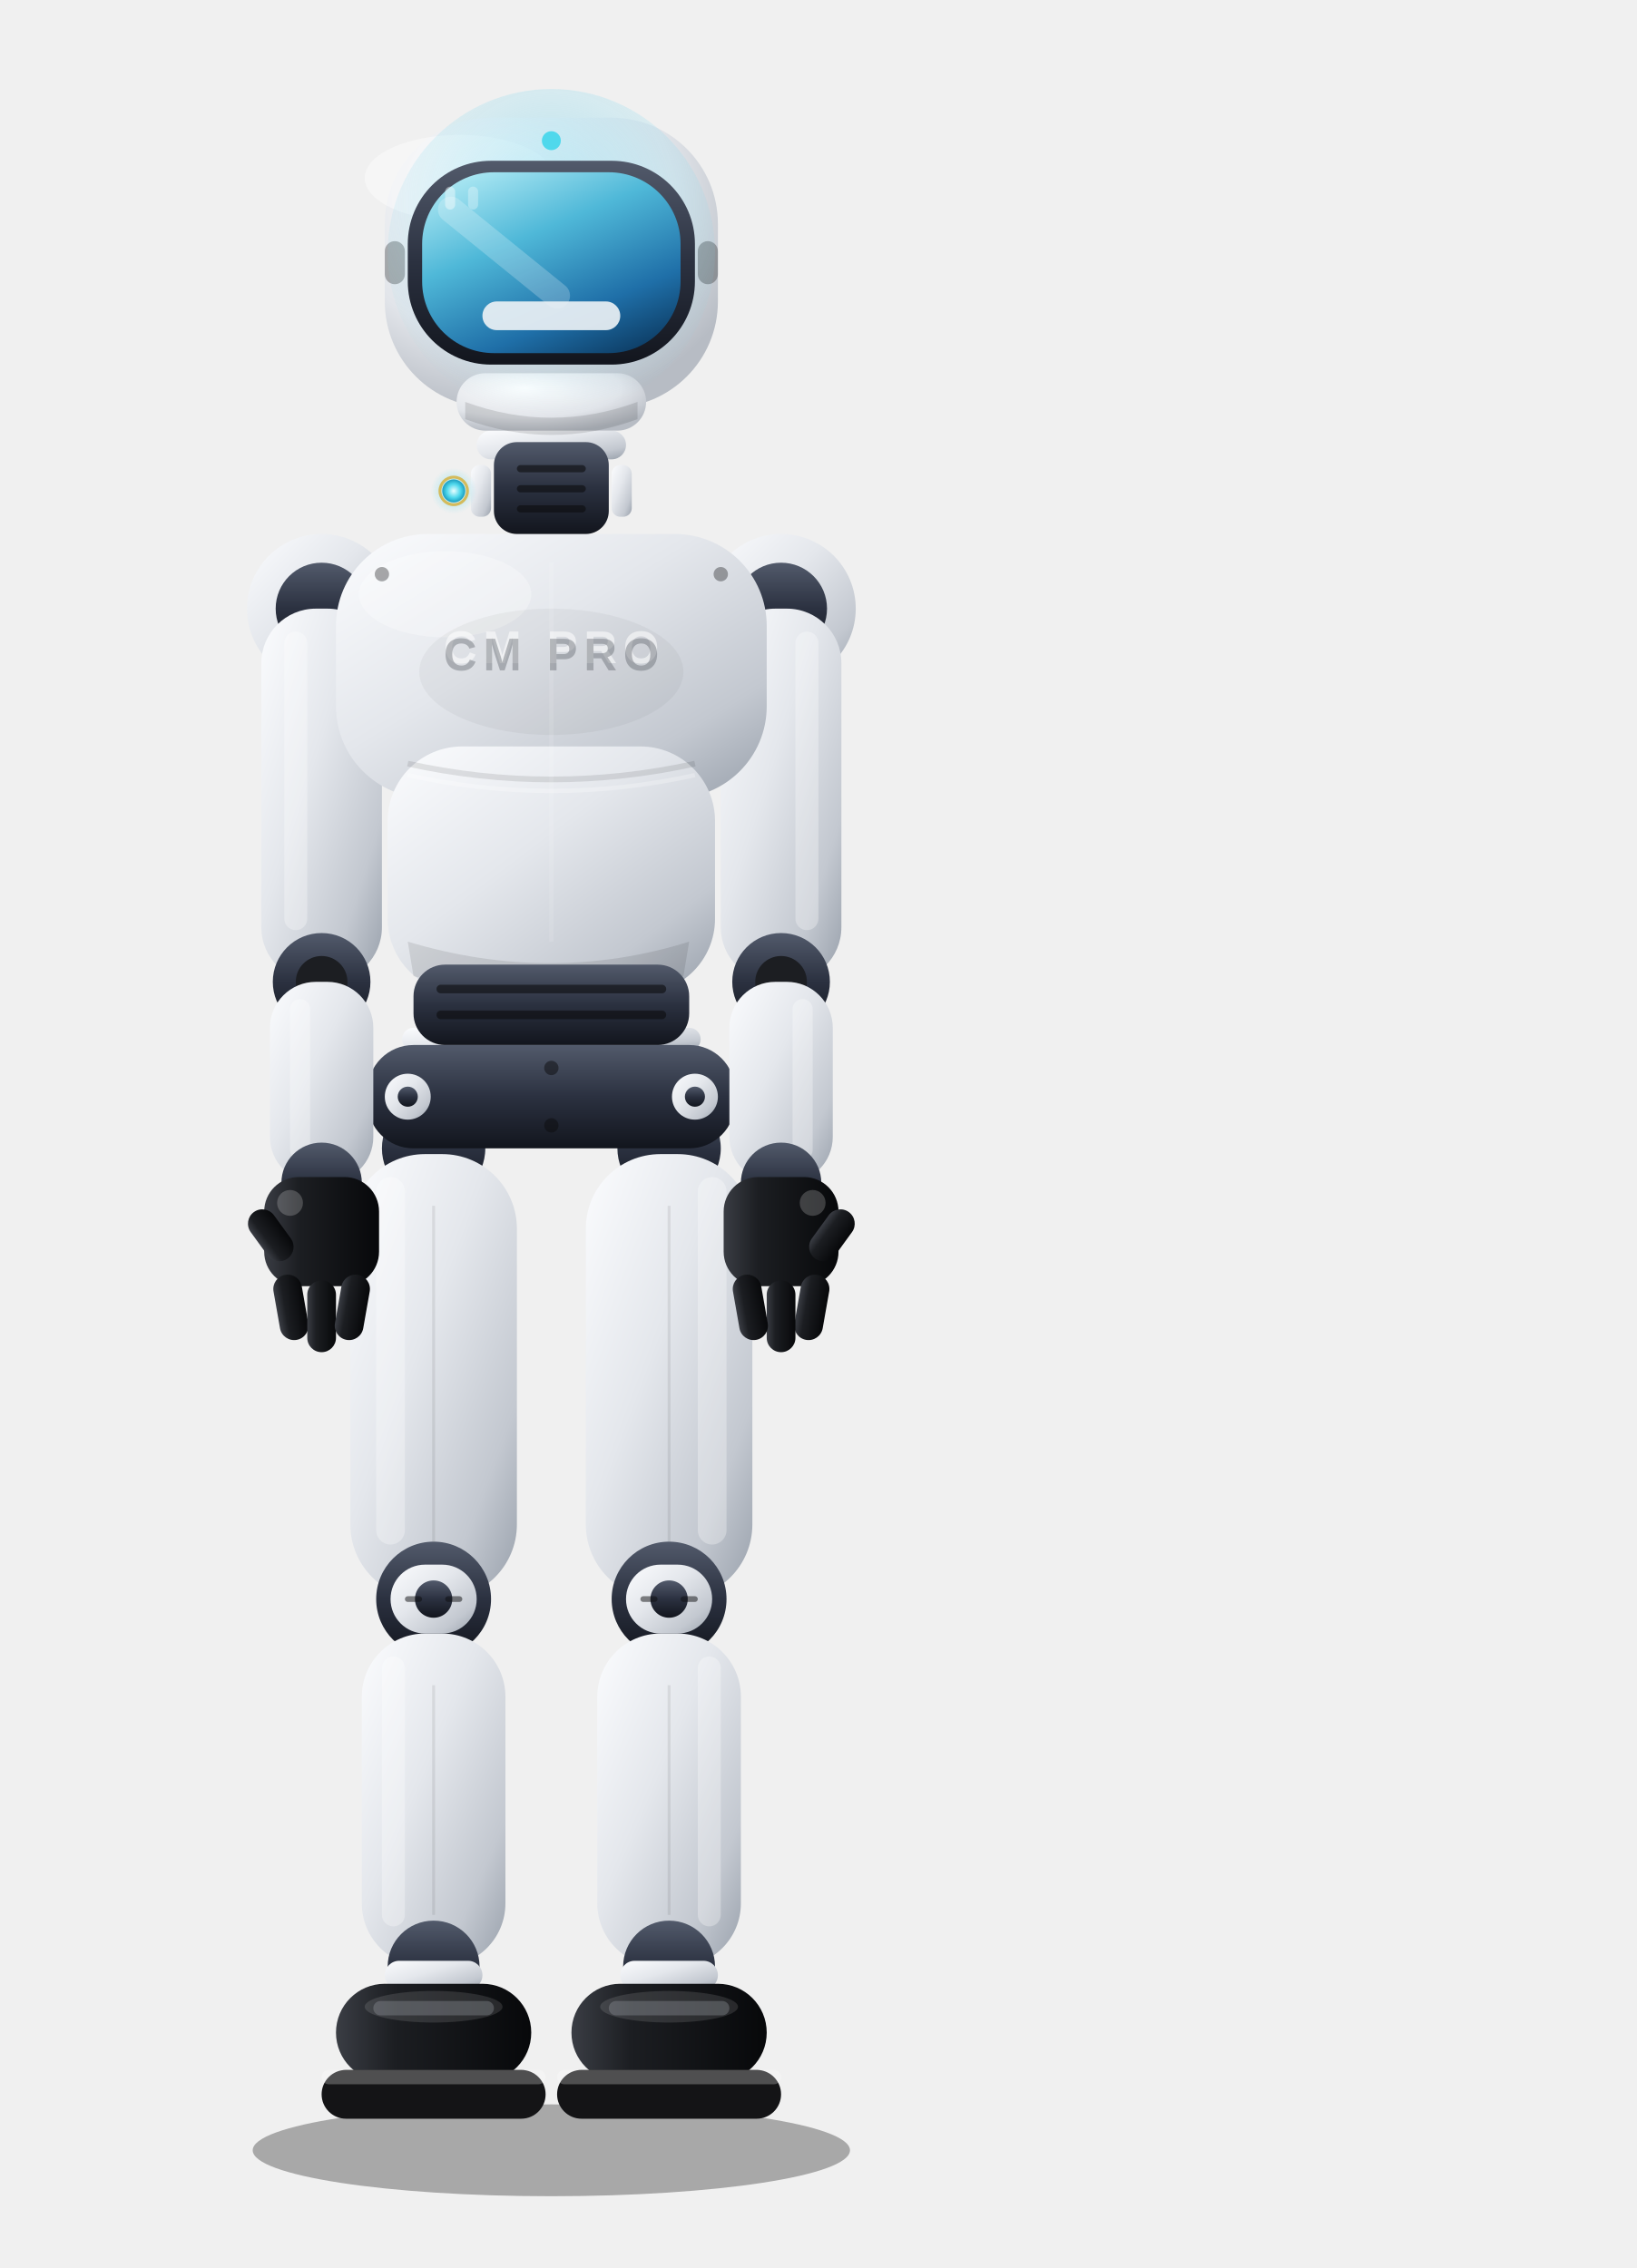
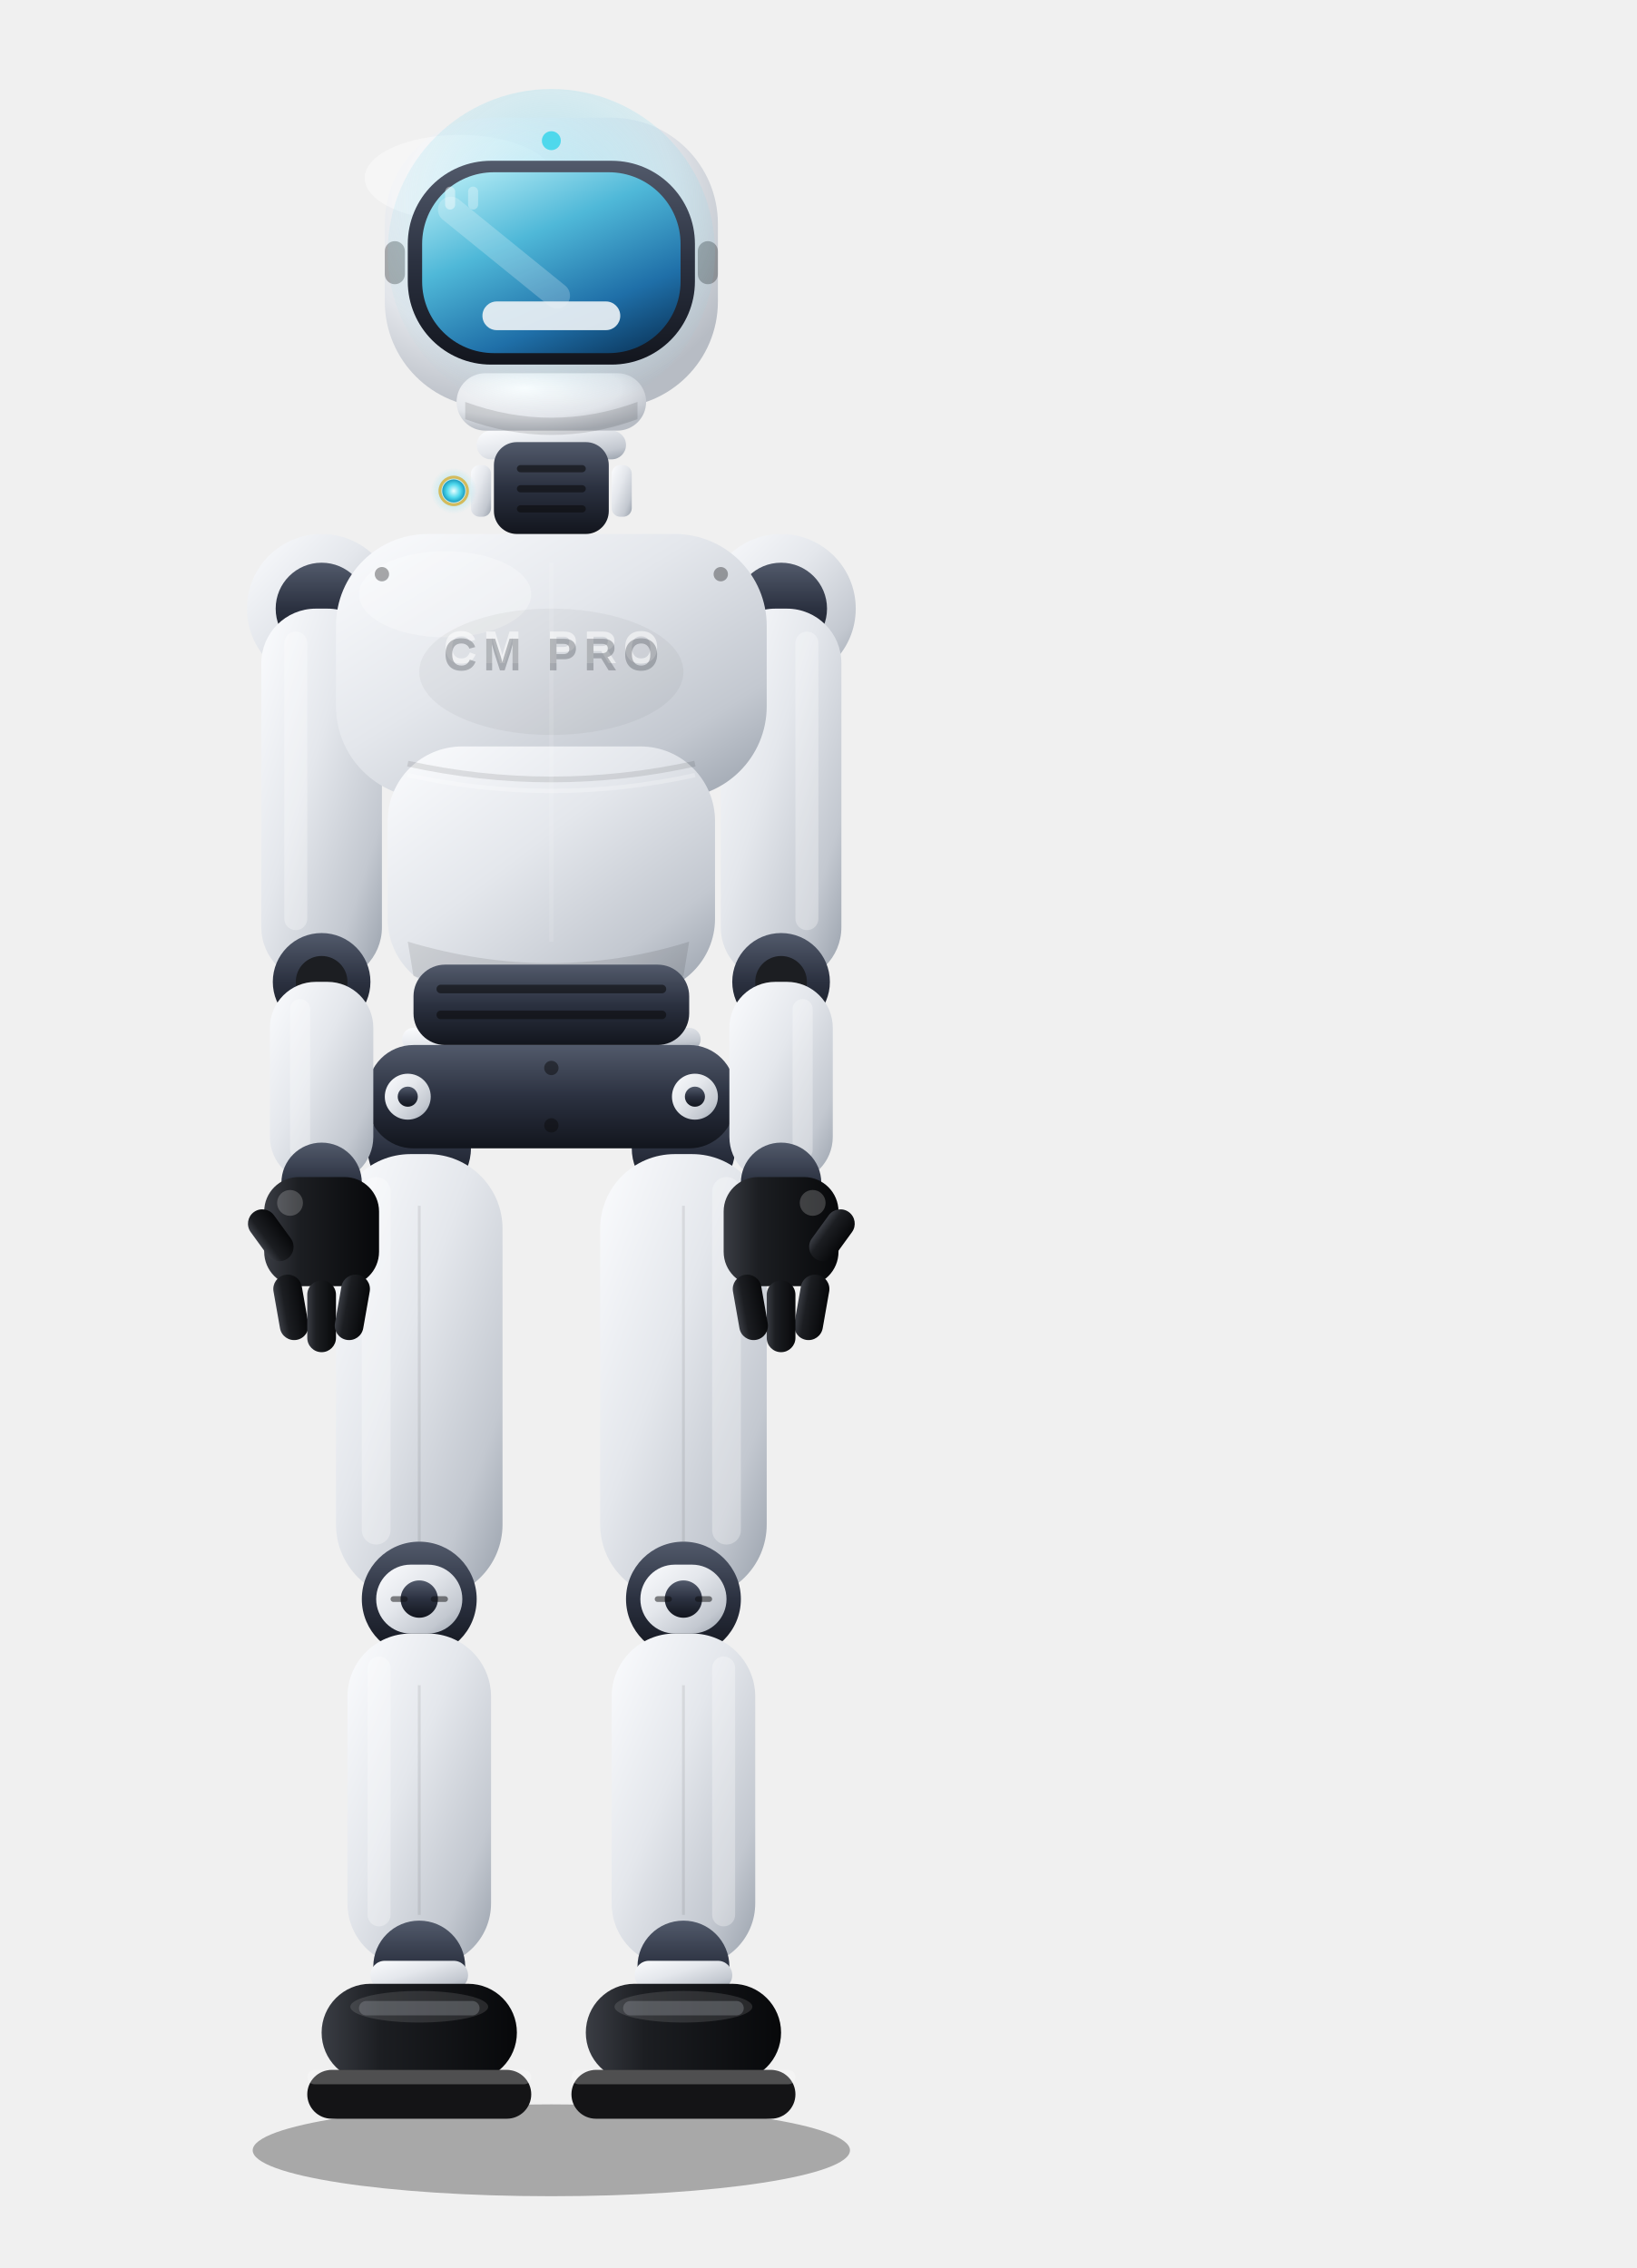
<svg xmlns="http://www.w3.org/2000/svg" viewBox="48 -12 570 790" width="100%" height="100%">
  <defs>
    <radialGradient id="headShellGrad" cx="36%" cy="26%" r="78%">
      <stop offset="0%" stop-color="#ffffff" />
      <stop offset="65%" stop-color="#e2e5ea" />
      <stop offset="100%" stop-color="#b7bcc4" />
    </radialGradient>
    <linearGradient id="bodyGrad" x1="0%" y1="0%" x2="100%" y2="100%">
      <stop offset="0%" stop-color="#fbfcfe" />
      <stop offset="42%" stop-color="#e4e7ec" />
      <stop offset="78%" stop-color="#c3c8d0" />
      <stop offset="100%" stop-color="#98a0ab" />
    </linearGradient>
    <linearGradient id="jointGrad" x1="0%" y1="0%" x2="0%" y2="100%">
      <stop offset="0%" stop-color="#525a6b" />
      <stop offset="50%" stop-color="#2b3140" />
      <stop offset="100%" stop-color="#12151d" />
    </linearGradient>
    <linearGradient id="visorGrad" x1="20%" y1="0%" x2="80%" y2="100%">
      <stop offset="0%" stop-color="#a9e6f2" />
      <stop offset="35%" stop-color="#4fb8d8" />
      <stop offset="75%" stop-color="#1f6fa8" />
      <stop offset="100%" stop-color="#0e3f68" />
    </linearGradient>
    <radialGradient id="visorHalo" cx="50%" cy="35%" r="65%">
      <stop offset="0%" stop-color="#7fd8ef" stop-opacity="0.5" />
      <stop offset="70%" stop-color="#7fd8ef" stop-opacity="0.15" />
      <stop offset="100%" stop-color="#7fd8ef" stop-opacity="0" />
    </radialGradient>
    <linearGradient id="blackLimbs" x1="0%" y1="0%" x2="100%" y2="0%">
      <stop offset="0%" stop-color="#3a3d44" />
      <stop offset="30%" stop-color="#1c1e22" />
      <stop offset="100%" stop-color="#07080a" />
    </linearGradient>
    <radialGradient id="statusCore" cx="50%" cy="50%" r="50%">
      <stop offset="0%" stop-color="#eafeff" />
      <stop offset="60%" stop-color="#4fd8ec" />
      <stop offset="100%" stop-color="#1c9cbf" />
    </radialGradient>
    <radialGradient id="statusGlow" cx="50%" cy="50%" r="50%">
      <stop offset="0%" stop-color="#4fd8ec" stop-opacity="0.55" />
      <stop offset="60%" stop-color="#4fd8ec" stop-opacity="0.2" />
      <stop offset="100%" stop-color="#4fd8ec" stop-opacity="0" />
    </radialGradient>
  </defs>
  <g id="cm-pro-robot">
    <g id="shadow">
      <ellipse id="shadow-ellipse" cx="240" cy="737" rx="104" ry="16" fill="#000000" opacity="0.3" />
    </g>
    <g id="body">
-       <g id="left-leg" transform="translate(-8, 0)">
+       <g id="left-leg" transform="translate(-13, 0)">
        <circle id="left-hip-joint" cx="207" cy="388" r="18" fill="url(#jointGrad)" />
        <rect id="left-thigh" x="178" y="390" width="58" height="155" rx="26" fill="url(#bodyGrad)" />
        <rect x="187" y="398" width="10" height="128" rx="5" fill="#ffffff" opacity="0.3" />
        <path d="M 207 408 L 207 536" stroke="#000000" stroke-width="1" opacity="0.08" />
        <g id="left-knee">
          <circle cx="207" cy="545" r="20" fill="url(#jointGrad)" />
          <rect x="192" y="533" width="30" height="24" rx="12" fill="url(#bodyGrad)" />
          <circle cx="207" cy="545" r="6.5" fill="url(#jointGrad)" />
          <rect x="197" y="544" width="6" height="2" rx="1" fill="#0b0c0e" opacity="0.5" />
          <rect x="211" y="544" width="6" height="2" rx="1" fill="#0b0c0e" opacity="0.5" />
        </g>
        <rect id="left-shin" x="182" y="557" width="50" height="116" rx="22" fill="url(#bodyGrad)" />
        <rect x="189" y="565" width="8" height="94" rx="4" fill="#ffffff" opacity="0.3" />
        <path d="M 207 575 L 207 655" stroke="#000000" stroke-width="1" opacity="0.08" />
        <circle id="left-ankle" cx="207" cy="673" r="16" fill="url(#jointGrad)" />
        <g id="left-foot">
          <rect x="190" y="671" width="34" height="10" rx="5" fill="url(#bodyGrad)" />
          <rect x="173" y="679" width="68" height="34" rx="17" fill="url(#blackLimbs)" />
          <rect x="186" y="685" width="42" height="5" rx="2.5" fill="#7a7f88" opacity="0.4" />
          <rect x="168" y="709" width="78" height="17" rx="8.5" fill="#141416" />
          <rect x="168" y="709" width="78" height="5" rx="2.5" fill="#ffffff" opacity="0.25" />
          <ellipse cx="207" cy="687" rx="24" ry="5.5" fill="#ffffff" opacity="0.12" />
        </g>
      </g>
-       <g id="right-leg" transform="translate(8, 0)">
+       <g id="right-leg" transform="translate(13, 0)">
        <circle id="right-hip-joint" cx="273" cy="388" r="18" fill="url(#jointGrad)" />
        <rect id="right-thigh" x="244" y="390" width="58" height="155" rx="26" fill="url(#bodyGrad)" />
        <rect x="283" y="398" width="10" height="128" rx="5" fill="#ffffff" opacity="0.3" />
        <path d="M 273 408 L 273 536" stroke="#000000" stroke-width="1" opacity="0.08" />
        <g id="right-knee">
          <circle cx="273" cy="545" r="20" fill="url(#jointGrad)" />
          <rect x="258" y="533" width="30" height="24" rx="12" fill="url(#bodyGrad)" />
          <circle cx="273" cy="545" r="6.5" fill="url(#jointGrad)" />
          <rect x="263" y="544" width="6" height="2" rx="1" fill="#0b0c0e" opacity="0.5" />
          <rect x="277" y="544" width="6" height="2" rx="1" fill="#0b0c0e" opacity="0.5" />
        </g>
        <rect id="right-shin" x="248" y="557" width="50" height="116" rx="22" fill="url(#bodyGrad)" />
        <rect x="283" y="565" width="8" height="94" rx="4" fill="#ffffff" opacity="0.3" />
        <path d="M 273 575 L 273 655" stroke="#000000" stroke-width="1" opacity="0.08" />
        <circle id="right-ankle" cx="273" cy="673" r="16" fill="url(#jointGrad)" />
        <g id="right-foot">
          <rect x="256" y="671" width="34" height="10" rx="5" fill="url(#bodyGrad)" />
          <rect x="239" y="679" width="68" height="34" rx="17" fill="url(#blackLimbs)" />
          <rect x="252" y="685" width="42" height="5" rx="2.5" fill="#7a7f88" opacity="0.4" />
          <rect x="234" y="709" width="78" height="17" rx="8.5" fill="#141416" />
          <rect x="234" y="709" width="78" height="5" rx="2.5" fill="#ffffff" opacity="0.25" />
          <ellipse cx="273" cy="687" rx="24" ry="5.5" fill="#ffffff" opacity="0.12" />
        </g>
      </g>
      <g id="hip">
        <rect x="188" y="346" width="104" height="8" rx="4" fill="url(#bodyGrad)" />
        <rect x="176" y="352" width="128" height="36" rx="16" fill="url(#jointGrad)" />
        <circle cx="190" cy="370" r="8" fill="url(#bodyGrad)" />
        <circle cx="190" cy="370" r="3.5" fill="url(#jointGrad)" />
        <circle cx="290" cy="370" r="8" fill="url(#bodyGrad)" />
        <circle cx="290" cy="370" r="3.5" fill="url(#jointGrad)" />
        <circle cx="240" cy="360" r="2.5" fill="#0b0c0e" opacity="0.5" />
        <circle cx="240" cy="380" r="2.5" fill="#0b0c0e" opacity="0.5" />
      </g>
      <g id="left-arm">
        <circle id="left-shoulder" cx="160" cy="200" r="26" fill="url(#bodyGrad)" />
        <ellipse cx="164" cy="212" rx="20" ry="10" fill="#000000" opacity="0.06" />
        <circle cx="160" cy="200" r="16" fill="url(#jointGrad)" />
        <rect id="left-upper-arm" x="139" y="200" width="42" height="130" rx="19" fill="url(#bodyGrad)" />
        <rect x="147" y="208" width="8" height="104" rx="4" fill="#ffffff" opacity="0.3" />
        <g id="left-elbow">
          <circle cx="160" cy="330" r="17" fill="url(#jointGrad)" />
          <circle cx="160" cy="330" r="9" fill="#1c1e22" />
          <rect id="left-forearm" x="142" y="330" width="36" height="70" rx="16" fill="url(#bodyGrad)" />
          <rect x="149" y="336" width="7" height="56" rx="3.5" fill="#ffffff" opacity="0.3" />
          <g id="left-wrist">
            <circle cx="160" cy="400" r="14" fill="url(#jointGrad)" />
            <g id="left-hand">
              <rect x="140" y="398" width="40" height="38" rx="12" fill="url(#blackLimbs)" />
              <circle cx="149" cy="407" r="4.5" fill="#ffffff" opacity="0.2" />
              <rect x="143" y="432" width="10" height="23" rx="5" fill="url(#blackLimbs)" transform="rotate(-10 148 436)" />
              <rect x="155" y="434" width="10" height="25" rx="5" fill="url(#blackLimbs)" />
              <rect x="167" y="432" width="10" height="23" rx="5" fill="url(#blackLimbs)" transform="rotate(10 172 436)" />
              <rect x="132" y="410" width="10" height="20" rx="5" fill="url(#blackLimbs)" transform="rotate(-36 137 411)" />
            </g>
          </g>
        </g>
      </g>
      <g id="right-arm">
        <circle id="right-shoulder" cx="320" cy="200" r="26" fill="url(#bodyGrad)" />
        <ellipse cx="316" cy="212" rx="20" ry="10" fill="#000000" opacity="0.06" />
        <circle cx="320" cy="200" r="16" fill="url(#jointGrad)" />
        <rect id="right-upper-arm" x="299" y="200" width="42" height="130" rx="19" fill="url(#bodyGrad)" />
        <rect x="325" y="208" width="8" height="104" rx="4" fill="#ffffff" opacity="0.3" />
        <g id="right-elbow">
          <circle cx="320" cy="330" r="17" fill="url(#jointGrad)" />
          <circle cx="320" cy="330" r="9" fill="#1c1e22" />
          <rect id="right-forearm" x="302" y="330" width="36" height="70" rx="16" fill="url(#bodyGrad)" />
          <rect x="324" y="336" width="7" height="56" rx="3.5" fill="#ffffff" opacity="0.3" />
          <g id="right-wrist">
            <circle cx="320" cy="400" r="14" fill="url(#jointGrad)" />
            <g id="right-hand">
              <rect x="300" y="398" width="40" height="38" rx="12" fill="url(#blackLimbs)" />
              <circle cx="331" cy="407" r="4.5" fill="#ffffff" opacity="0.2" />
              <rect id="right-finger-1" x="327" y="432" width="10" height="23" rx="5" fill="url(#blackLimbs)" transform="rotate(10 332 436)" />
              <rect id="right-finger-2" x="315" y="434" width="10" height="25" rx="5" fill="url(#blackLimbs)" />
              <rect id="right-finger-3" x="303" y="432" width="10" height="23" rx="5" fill="url(#blackLimbs)" transform="rotate(-10 308 436)" />
              <rect id="right-thumb" x="338" y="410" width="10" height="20" rx="5" fill="url(#blackLimbs)" transform="rotate(36 343 411)" />
            </g>
          </g>
        </g>
      </g>
      <g id="torso">
        <rect id="chest-panel" x="165" y="174" width="150" height="92" rx="32" fill="url(#bodyGrad)" />
        <rect id="ab-panel" x="183" y="248" width="114" height="86" rx="26" fill="url(#bodyGrad)" />
        <path d="M 190 254 Q 240 265 290 254" fill="none" stroke="#000000" stroke-width="2" opacity="0.1" />
        <path d="M 190 258 Q 240 269 290 258" fill="none" stroke="#ffffff" stroke-width="1.5" opacity="0.25" />
        <ellipse cx="203" cy="195" rx="30" ry="15" fill="#ffffff" opacity="0.28" />
        <ellipse cx="240" cy="222" rx="46" ry="22" fill="#000000" opacity="0.04" />
        <path d="M 190 316 Q 240 331 288 316 L 286 328 Q 240 342 192 328 Z" fill="#000000" opacity="0.1" />
        <path d="M 240 184 L 240 316" stroke="#ffffff" stroke-width="1.5" opacity="0.1" />
        <circle cx="181" cy="188" r="2.5" fill="#0b0c0e" opacity="0.35" />
        <circle cx="299" cy="188" r="2.5" fill="#0b0c0e" opacity="0.35" />
        <text x="240" y="219" font-family="'Segoe UI', Arial, sans-serif" font-size="16" font-weight="800" fill="#ffffff" fill-opacity="0.55" text-anchor="middle" letter-spacing="2.2">CM PRO</text>
        <text x="240" y="221.5" font-family="'Segoe UI', Arial, sans-serif" font-size="16" font-weight="800" fill="#5b6068" fill-opacity="0.4" text-anchor="middle" letter-spacing="2.2">CM PRO</text>
      </g>
      <g id="waist-joint">
        <rect x="192" y="324" width="96" height="28" rx="11" fill="url(#jointGrad)" />
        <rect x="200" y="331" width="80" height="3" rx="1.5" fill="#0b0c0e" opacity="0.6" />
        <rect x="200" y="340" width="80" height="3" rx="1.5" fill="#0b0c0e" opacity="0.6" />
      </g>
      <g id="neck">
        <rect x="214" y="138" width="52" height="10" rx="5" fill="url(#bodyGrad)" />
        <rect x="220" y="142" width="40" height="32" rx="8" fill="url(#jointGrad)" />
        <rect x="228" y="150" width="24" height="2.5" rx="1.25" fill="#0b0c0e" opacity="0.6" />
        <rect x="228" y="157" width="24" height="2.5" rx="1.25" fill="#0b0c0e" opacity="0.6" />
        <rect x="228" y="164" width="24" height="2.5" rx="1.25" fill="#0b0c0e" opacity="0.6" />
        <rect x="212" y="150" width="7" height="18" rx="3" fill="url(#bodyGrad)" />
        <rect x="261" y="150" width="7" height="18" rx="3" fill="url(#bodyGrad)" />
        <circle cx="206" cy="159" r="8" fill="url(#statusGlow)" />
        <circle id="neck-status" cx="206" cy="159" r="4" fill="url(#statusCore)" />
        <circle cx="206" cy="159" r="4.8" fill="none" stroke="#D4AF37" stroke-width="1" opacity="0.8" />
      </g>
      <g id="head">
        <rect x="182" y="29" width="116" height="101" rx="37" fill="url(#headShellGrad)" />
        <rect x="207" y="118" width="66" height="20" rx="10" fill="url(#headShellGrad)" />
        <ellipse cx="208" cy="50" rx="33" ry="15" fill="#ffffff" opacity="0.4" />
        <path d="M 210 128 Q 240 139 270 128 L 270 134 Q 240 145 210 134 Z" fill="#000000" opacity="0.12" />
        <rect x="182" y="72" width="7" height="15" rx="3.5" fill="#0b0c0e" opacity="0.3" />
        <rect x="291" y="72" width="7" height="15" rx="3.5" fill="#0b0c0e" opacity="0.3" />
        <g id="face">
          <circle id="visor-halo" cx="240" cy="76" r="57" fill="url(#visorHalo)" />
          <rect x="190" y="44" width="100" height="71" rx="29" fill="url(#jointGrad)" />
          <rect x="195" y="48" width="90" height="63" rx="25" fill="url(#visorGrad)" />
          <path d="M 205 61 L 242 91" stroke="#ffffff" stroke-width="9" stroke-linecap="round" opacity="0.22" />
          <rect x="203" y="53" width="3.5" height="8" rx="1.75" fill="#ffffff" opacity="0.4" />
          <rect x="211" y="53" width="3.5" height="8" rx="1.75" fill="#ffffff" opacity="0.3" />
          <rect x="216" y="93" width="48" height="10" rx="5" fill="#eef3f6" opacity="0.9" />
        </g>
        <circle cx="240" cy="37" r="3.3" fill="#4fd8ec" />
      </g>
    </g>
  </g>
</svg>
